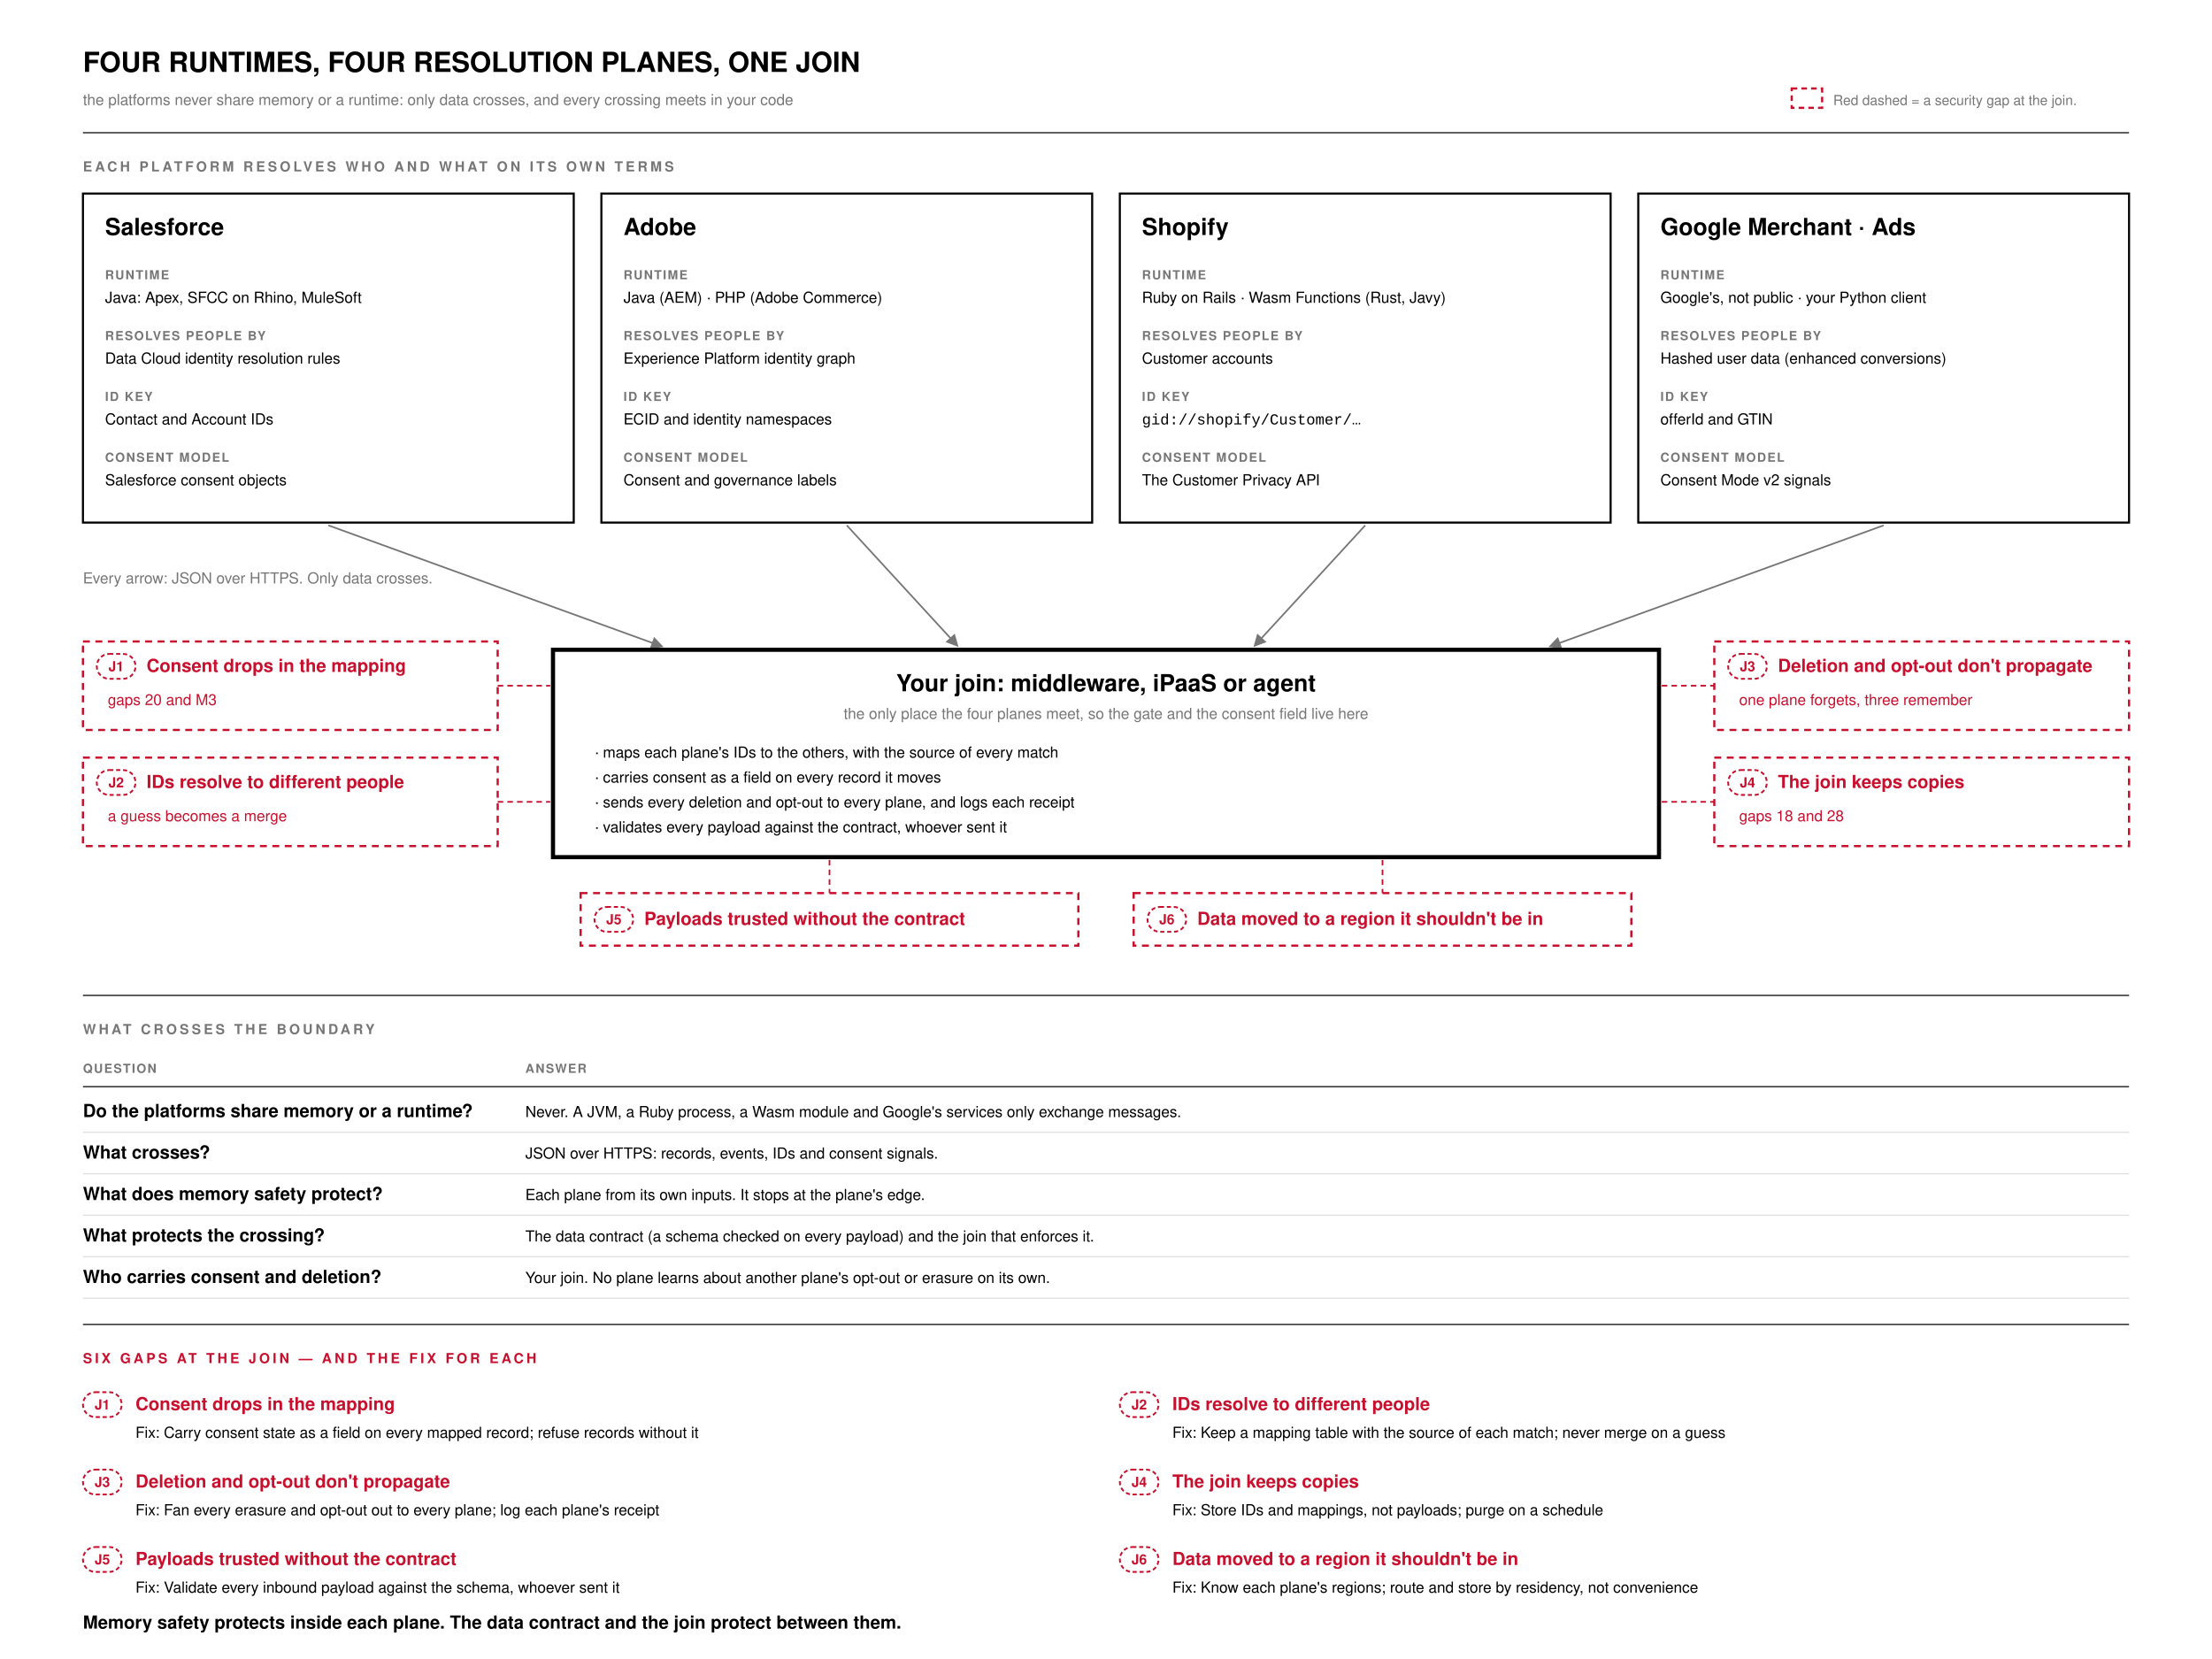
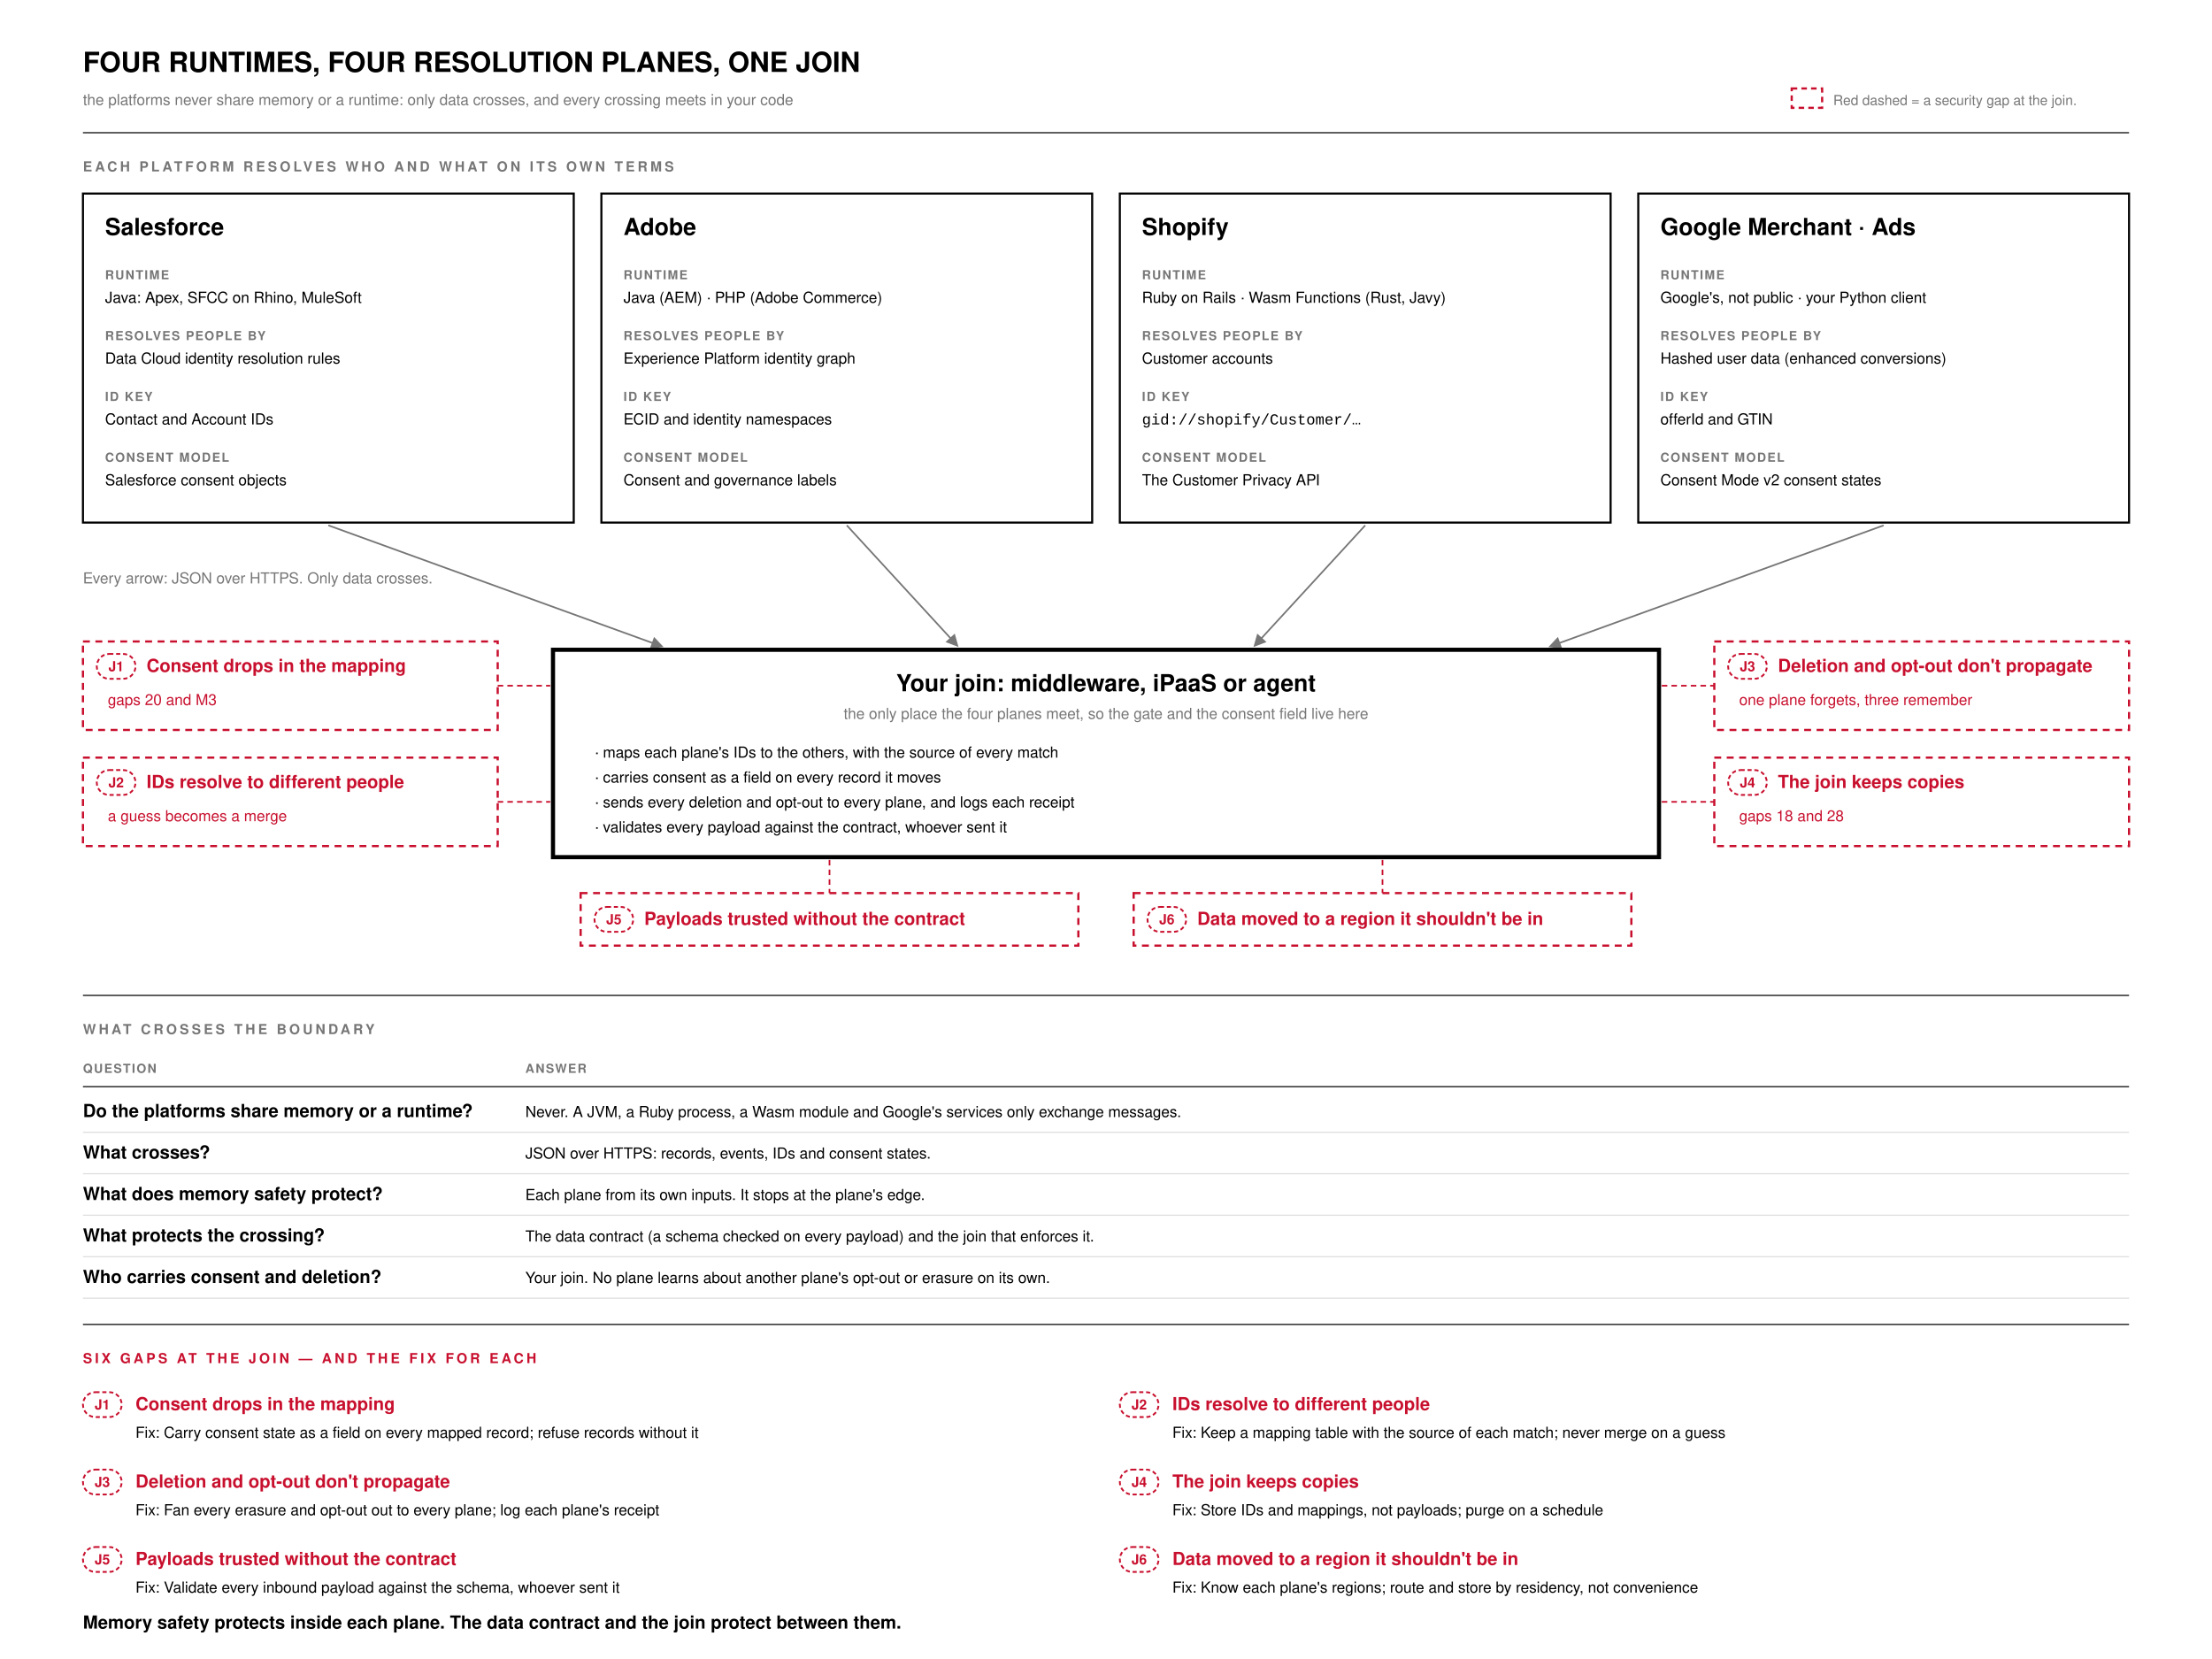
<svg xmlns="http://www.w3.org/2000/svg" version="1.1" viewBox="0 0 1600 1200" role="img" aria-labelledby="t d">
  <defs>
    <style>
 .h{font:700 20px Helvetica,Arial,sans-serif;fill:#000}
 .sec{font:700 10px Helvetica,Arial,sans-serif;fill:#767676;letter-spacing:.2em}
 .secr{font:700 10px Helvetica,Arial,sans-serif;fill:#c8102e;letter-spacing:.2em}
 .bt{font:700 13px Helvetica,Arial,sans-serif;fill:#000}
 .btr{font:700 13px Helvetica,Arial,sans-serif;fill:#c8102e}
 .big{font:700 17px Helvetica,Arial,sans-serif;fill:#000}
 .b{font:11px Helvetica,Arial,sans-serif;fill:#000}
 .r{font:11px Helvetica,Arial,sans-serif;fill:#c8102e}
 .g{font:11px Helvetica,Arial,sans-serif;fill:#767676}
 .s{font:10px Helvetica,Arial,sans-serif;fill:#767676}
 .lab{font:700 9px Helvetica,Arial,sans-serif;fill:#767676;letter-spacing:.1em}
 .c{font:11px 'Courier New',Courier,monospace;fill:#000}
 .nr{font:700 10px Helvetica,Arial,sans-serif;fill:#c8102e;text-anchor:middle}
 .box{fill:#fff;stroke:#000;stroke-width:1.5}
 .rgap{fill:#fff;stroke:#c8102e;stroke-width:1.6;stroke-dasharray:5 4}
 .rule{stroke:#000;stroke-width:.8;fill:none}
 .ln{stroke:#767676;stroke-width:1.2;fill:none}
 .lnr{stroke:#c8102e;stroke-width:1.2;fill:none;stroke-dasharray:4 3}
 .ah{fill:#767676}
 .ahr{fill:#c8102e}
</style>
  </defs>
  <rect width="1600" height="1200" fill="#fff" />
  <text class="h" x="60" y="52">FOUR RUNTIMES, FOUR RESOLUTION PLANES, ONE JOIN</text>
  <text class="g" x="60" y="76">the platforms never share memory or a runtime: only data crosses, and every crossing meets in your code</text>
  <rect x="1296" y="64" width="22" height="14" fill="#fff" stroke="#c8102e" stroke-width="1.6" stroke-dasharray="4 3" />
  <text class="s" x="1326" y="76">Red dashed = a security gap at the join.</text>
  <path class="rule" d="M60,96H1540" />
  <text class="sec" x="60" y="124">EACH PLATFORM RESOLVES WHO AND WHAT ON ITS OWN TERMS</text>
  <rect class="box" x="60" y="140" width="355" height="238" />
  <text class="big" x="76" y="170">Salesforce</text>
  <text class="lab" x="76" y="202">RUNTIME</text>
  <text class="b" x="76" y="219">Java: Apex, SFCC on Rhino, MuleSoft</text>
  <text class="lab" x="76" y="246">RESOLVES PEOPLE BY</text>
  <text class="b" x="76" y="263">Data Cloud identity resolution rules</text>
  <text class="lab" x="76" y="290">ID KEY</text>
  <text class="b" x="76" y="307">Contact and Account IDs</text>
  <text class="lab" x="76" y="334">CONSENT MODEL</text>
  <text class="b" x="76" y="351">Salesforce consent objects</text>
  <rect class="box" x="435" y="140" width="355" height="238" />
  <text class="big" x="451" y="170">Adobe</text>
  <text class="lab" x="451" y="202">RUNTIME</text>
  <text class="b" x="451" y="219">Java (AEM) · PHP (Adobe Commerce)</text>
  <text class="lab" x="451" y="246">RESOLVES PEOPLE BY</text>
  <text class="b" x="451" y="263">Experience Platform identity graph</text>
  <text class="lab" x="451" y="290">ID KEY</text>
  <text class="b" x="451" y="307">ECID and identity namespaces</text>
  <text class="lab" x="451" y="334">CONSENT MODEL</text>
  <text class="b" x="451" y="351">Consent and governance labels</text>
  <rect class="box" x="810" y="140" width="355" height="238" />
  <text class="big" x="826" y="170">Shopify</text>
  <text class="lab" x="826" y="202">RUNTIME</text>
  <text class="b" x="826" y="219">Ruby on Rails · Wasm Functions (Rust, Javy)</text>
  <text class="lab" x="826" y="246">RESOLVES PEOPLE BY</text>
  <text class="b" x="826" y="263">Customer accounts</text>
  <text class="lab" x="826" y="290">ID KEY</text>
  <text class="c" x="826" y="307">gid://shopify/Customer/…</text>
  <text class="lab" x="826" y="334">CONSENT MODEL</text>
  <text class="b" x="826" y="351">The Customer Privacy API</text>
  <rect class="box" x="1185" y="140" width="355" height="238" />
  <text class="big" x="1201" y="170">Google Merchant · Ads</text>
  <text class="lab" x="1201" y="202">RUNTIME</text>
  <text class="b" x="1201" y="219">Google's, not public · your Python client</text>
  <text class="lab" x="1201" y="246">RESOLVES PEOPLE BY</text>
  <text class="b" x="1201" y="263">Hashed user data (enhanced conversions)</text>
  <text class="lab" x="1201" y="290">ID KEY</text>
  <text class="b" x="1201" y="307">offerId and GTIN</text>
  <text class="lab" x="1201" y="334">CONSENT MODEL</text>
-   <text class="b" x="1201" y="351">Consent Mode v2 signals</text>
+   <text class="b" x="1201" y="351">Consent Mode v2 consent states</text>
  <path class="ln" d="M237.5,380L473.4,465.6" />
  <path class="ah" d="M480.0,468L473.1,460.7L470.0,469.2z" />
  <path class="ln" d="M612.5,380L688.6,462.8" />
  <path class="ah" d="M693.333,468L690.6,458.3L683.9,464.4z" />
  <path class="ln" d="M987.5,380L911.4,462.8" />
  <path class="ah" d="M906.667,468L916.1,464.4L909.4,458.3z" />
  <path class="ln" d="M1362.5,380L1126.6,465.6" />
  <path class="ah" d="M1120.0,468L1130.0,469.2L1126.9,460.7z" />
  <text class="g" x="60" y="422">Every arrow: JSON over HTTPS. Only data crosses.</text>
  <rect class="box" x="400" y="470" width="800" height="150" style="stroke-width:3" />
  <text class="big" x="800.0" y="500" text-anchor="middle">Your join: middleware, iPaaS or agent</text>
  <text class="g" x="800.0" y="520" text-anchor="middle">the only place the four planes meet, so the gate and the consent field live here</text>
  <text class="b" x="430" y="548">·  maps each plane's IDs to the others, with the source of every match</text>
  <text class="b" x="430" y="566">·  carries consent as a field on every record it moves</text>
  <text class="b" x="430" y="584">·  sends every deletion and opt-out to every plane, and logs each receipt</text>
  <text class="b" x="430" y="602">·  validates every payload against the contract, whoever sent it</text>
  <rect class="rgap" x="60" y="464" width="300" height="64" />
  <rect x="70.0" y="473" width="28" height="18" rx="9" fill="#fff" stroke="#c8102e" stroke-width="1.3" stroke-dasharray="3 2" />
  <text class="nr" x="84" y="485.5">J1</text>
  <text class="btr" x="106" y="486">Consent drops in the mapping</text>
  <text class="r" x="78" y="510">gaps 20 and M3</text>
  <path class="lnr" d="M360,496H398" />
  <rect class="rgap" x="60" y="548" width="300" height="64" />
  <rect x="70.0" y="557" width="28" height="18" rx="9" fill="#fff" stroke="#c8102e" stroke-width="1.3" stroke-dasharray="3 2" />
  <text class="nr" x="84" y="569.5">J2</text>
  <text class="btr" x="106" y="570">IDs resolve to different people</text>
  <text class="r" x="78" y="594">a guess becomes a merge</text>
  <path class="lnr" d="M360,580H398" />
  <rect class="rgap" x="1240" y="464" width="300" height="64" />
  <rect x="1250.0" y="473" width="28" height="18" rx="9" fill="#fff" stroke="#c8102e" stroke-width="1.3" stroke-dasharray="3 2" />
  <text class="nr" x="1264" y="485.5">J3</text>
  <text class="btr" x="1286" y="486">Deletion and opt-out don't propagate</text>
  <text class="r" x="1258" y="510">one plane forgets, three remember</text>
  <path class="lnr" d="M1202,496H1240" />
  <rect class="rgap" x="1240" y="548" width="300" height="64" />
  <rect x="1250.0" y="557" width="28" height="18" rx="9" fill="#fff" stroke="#c8102e" stroke-width="1.3" stroke-dasharray="3 2" />
  <text class="nr" x="1264" y="569.5">J4</text>
  <text class="btr" x="1286" y="570">The join keeps copies</text>
  <text class="r" x="1258" y="594">gaps 18 and 28</text>
  <path class="lnr" d="M1202,580H1240" />
  <rect class="rgap" x="420" y="646" width="360" height="38" />
  <rect x="430.0" y="656" width="28" height="18" rx="9" fill="#fff" stroke="#c8102e" stroke-width="1.3" stroke-dasharray="3 2" />
  <text class="nr" x="444" y="668.5">J5</text>
  <text class="btr" x="466" y="669">Payloads trusted without the contract</text>
  <path class="lnr" d="M600,622V646" />
  <rect class="rgap" x="820" y="646" width="360" height="38" />
  <rect x="830.0" y="656" width="28" height="18" rx="9" fill="#fff" stroke="#c8102e" stroke-width="1.3" stroke-dasharray="3 2" />
  <text class="nr" x="844" y="668.5">J6</text>
  <text class="btr" x="866" y="669">Data moved to a region it shouldn't be in</text>
  <path class="lnr" d="M1000,622V646" />
  <path class="rule" d="M60,720H1540" />
  <text class="sec" x="60" y="748">WHAT CROSSES THE BOUNDARY</text>
  <text class="lab" x="60" y="776">QUESTION</text>
  <text class="lab" x="380" y="776">ANSWER</text>
  <path class="rule" d="M60,786H1540" />
  <text class="bt" x="60" y="808">Do the platforms share memory or a runtime?</text>
  <text class="b" x="380" y="808">Never. A JVM, a Ruby process, a Wasm module and Google's services only exchange messages.</text>
  <path class="rule" d="M60,819H1540" style="stroke:#ddd" />
  <text class="bt" x="60" y="838">What crosses?</text>
-   <text class="b" x="380" y="838">JSON over HTTPS: records, events, IDs and consent signals.</text>
+   <text class="b" x="380" y="838">JSON over HTTPS: records, events, IDs and consent states.</text>
  <path class="rule" d="M60,849H1540" style="stroke:#ddd" />
  <text class="bt" x="60" y="868">What does memory safety protect?</text>
  <text class="b" x="380" y="868">Each plane from its own inputs. It stops at the plane's edge.</text>
  <path class="rule" d="M60,879H1540" style="stroke:#ddd" />
  <text class="bt" x="60" y="898">What protects the crossing?</text>
  <text class="b" x="380" y="898">The data contract (a schema checked on every payload) and the join that enforces it.</text>
  <path class="rule" d="M60,909H1540" style="stroke:#ddd" />
  <text class="bt" x="60" y="928">Who carries consent and deletion?</text>
  <text class="b" x="380" y="928">Your join. No plane learns about another plane's opt-out or erasure on its own.</text>
  <path class="rule" d="M60,939H1540" style="stroke:#ddd" />
  <path class="rule" d="M60,958H1540" />
  <text class="secr" x="60" y="986">SIX GAPS AT THE JOIN — AND THE FIX FOR EACH</text>
  <rect x="60.0" y="1007" width="28" height="18" rx="9" fill="#fff" stroke="#c8102e" stroke-width="1.3" stroke-dasharray="3 2" />
  <text class="nr" x="74" y="1019.5">J1</text>
  <text class="btr" x="98" y="1020">Consent drops in the mapping</text>
  <text class="b" x="98" y="1040">Fix: Carry consent state as a field on every mapped record; refuse records without it</text>
  <rect x="810.0" y="1007" width="28" height="18" rx="9" fill="#fff" stroke="#c8102e" stroke-width="1.3" stroke-dasharray="3 2" />
  <text class="nr" x="824" y="1019.5">J2</text>
  <text class="btr" x="848" y="1020">IDs resolve to different people</text>
  <text class="b" x="848" y="1040">Fix: Keep a mapping table with the source of each match; never merge on a guess</text>
  <rect x="60.0" y="1063" width="28" height="18" rx="9" fill="#fff" stroke="#c8102e" stroke-width="1.3" stroke-dasharray="3 2" />
  <text class="nr" x="74" y="1075.5">J3</text>
  <text class="btr" x="98" y="1076">Deletion and opt-out don't propagate</text>
  <text class="b" x="98" y="1096">Fix: Fan every erasure and opt-out out to every plane; log each plane's receipt</text>
  <rect x="810.0" y="1063" width="28" height="18" rx="9" fill="#fff" stroke="#c8102e" stroke-width="1.3" stroke-dasharray="3 2" />
  <text class="nr" x="824" y="1075.5">J4</text>
  <text class="btr" x="848" y="1076">The join keeps copies</text>
  <text class="b" x="848" y="1096">Fix: Store IDs and mappings, not payloads; purge on a schedule</text>
  <rect x="60.0" y="1119" width="28" height="18" rx="9" fill="#fff" stroke="#c8102e" stroke-width="1.3" stroke-dasharray="3 2" />
  <text class="nr" x="74" y="1131.5">J5</text>
  <text class="btr" x="98" y="1132">Payloads trusted without the contract</text>
  <text class="b" x="98" y="1152">Fix: Validate every inbound payload against the schema, whoever sent it</text>
  <rect x="810.0" y="1119" width="28" height="18" rx="9" fill="#fff" stroke="#c8102e" stroke-width="1.3" stroke-dasharray="3 2" />
  <text class="nr" x="824" y="1131.5">J6</text>
  <text class="btr" x="848" y="1132">Data moved to a region it shouldn't be in</text>
  <text class="b" x="848" y="1152">Fix: Know each plane's regions; route and store by residency, not convenience</text>
  <text class="bt" x="60" y="1178">Memory safety protects inside each plane. The data contract and the join protect between them.</text>
</svg>
